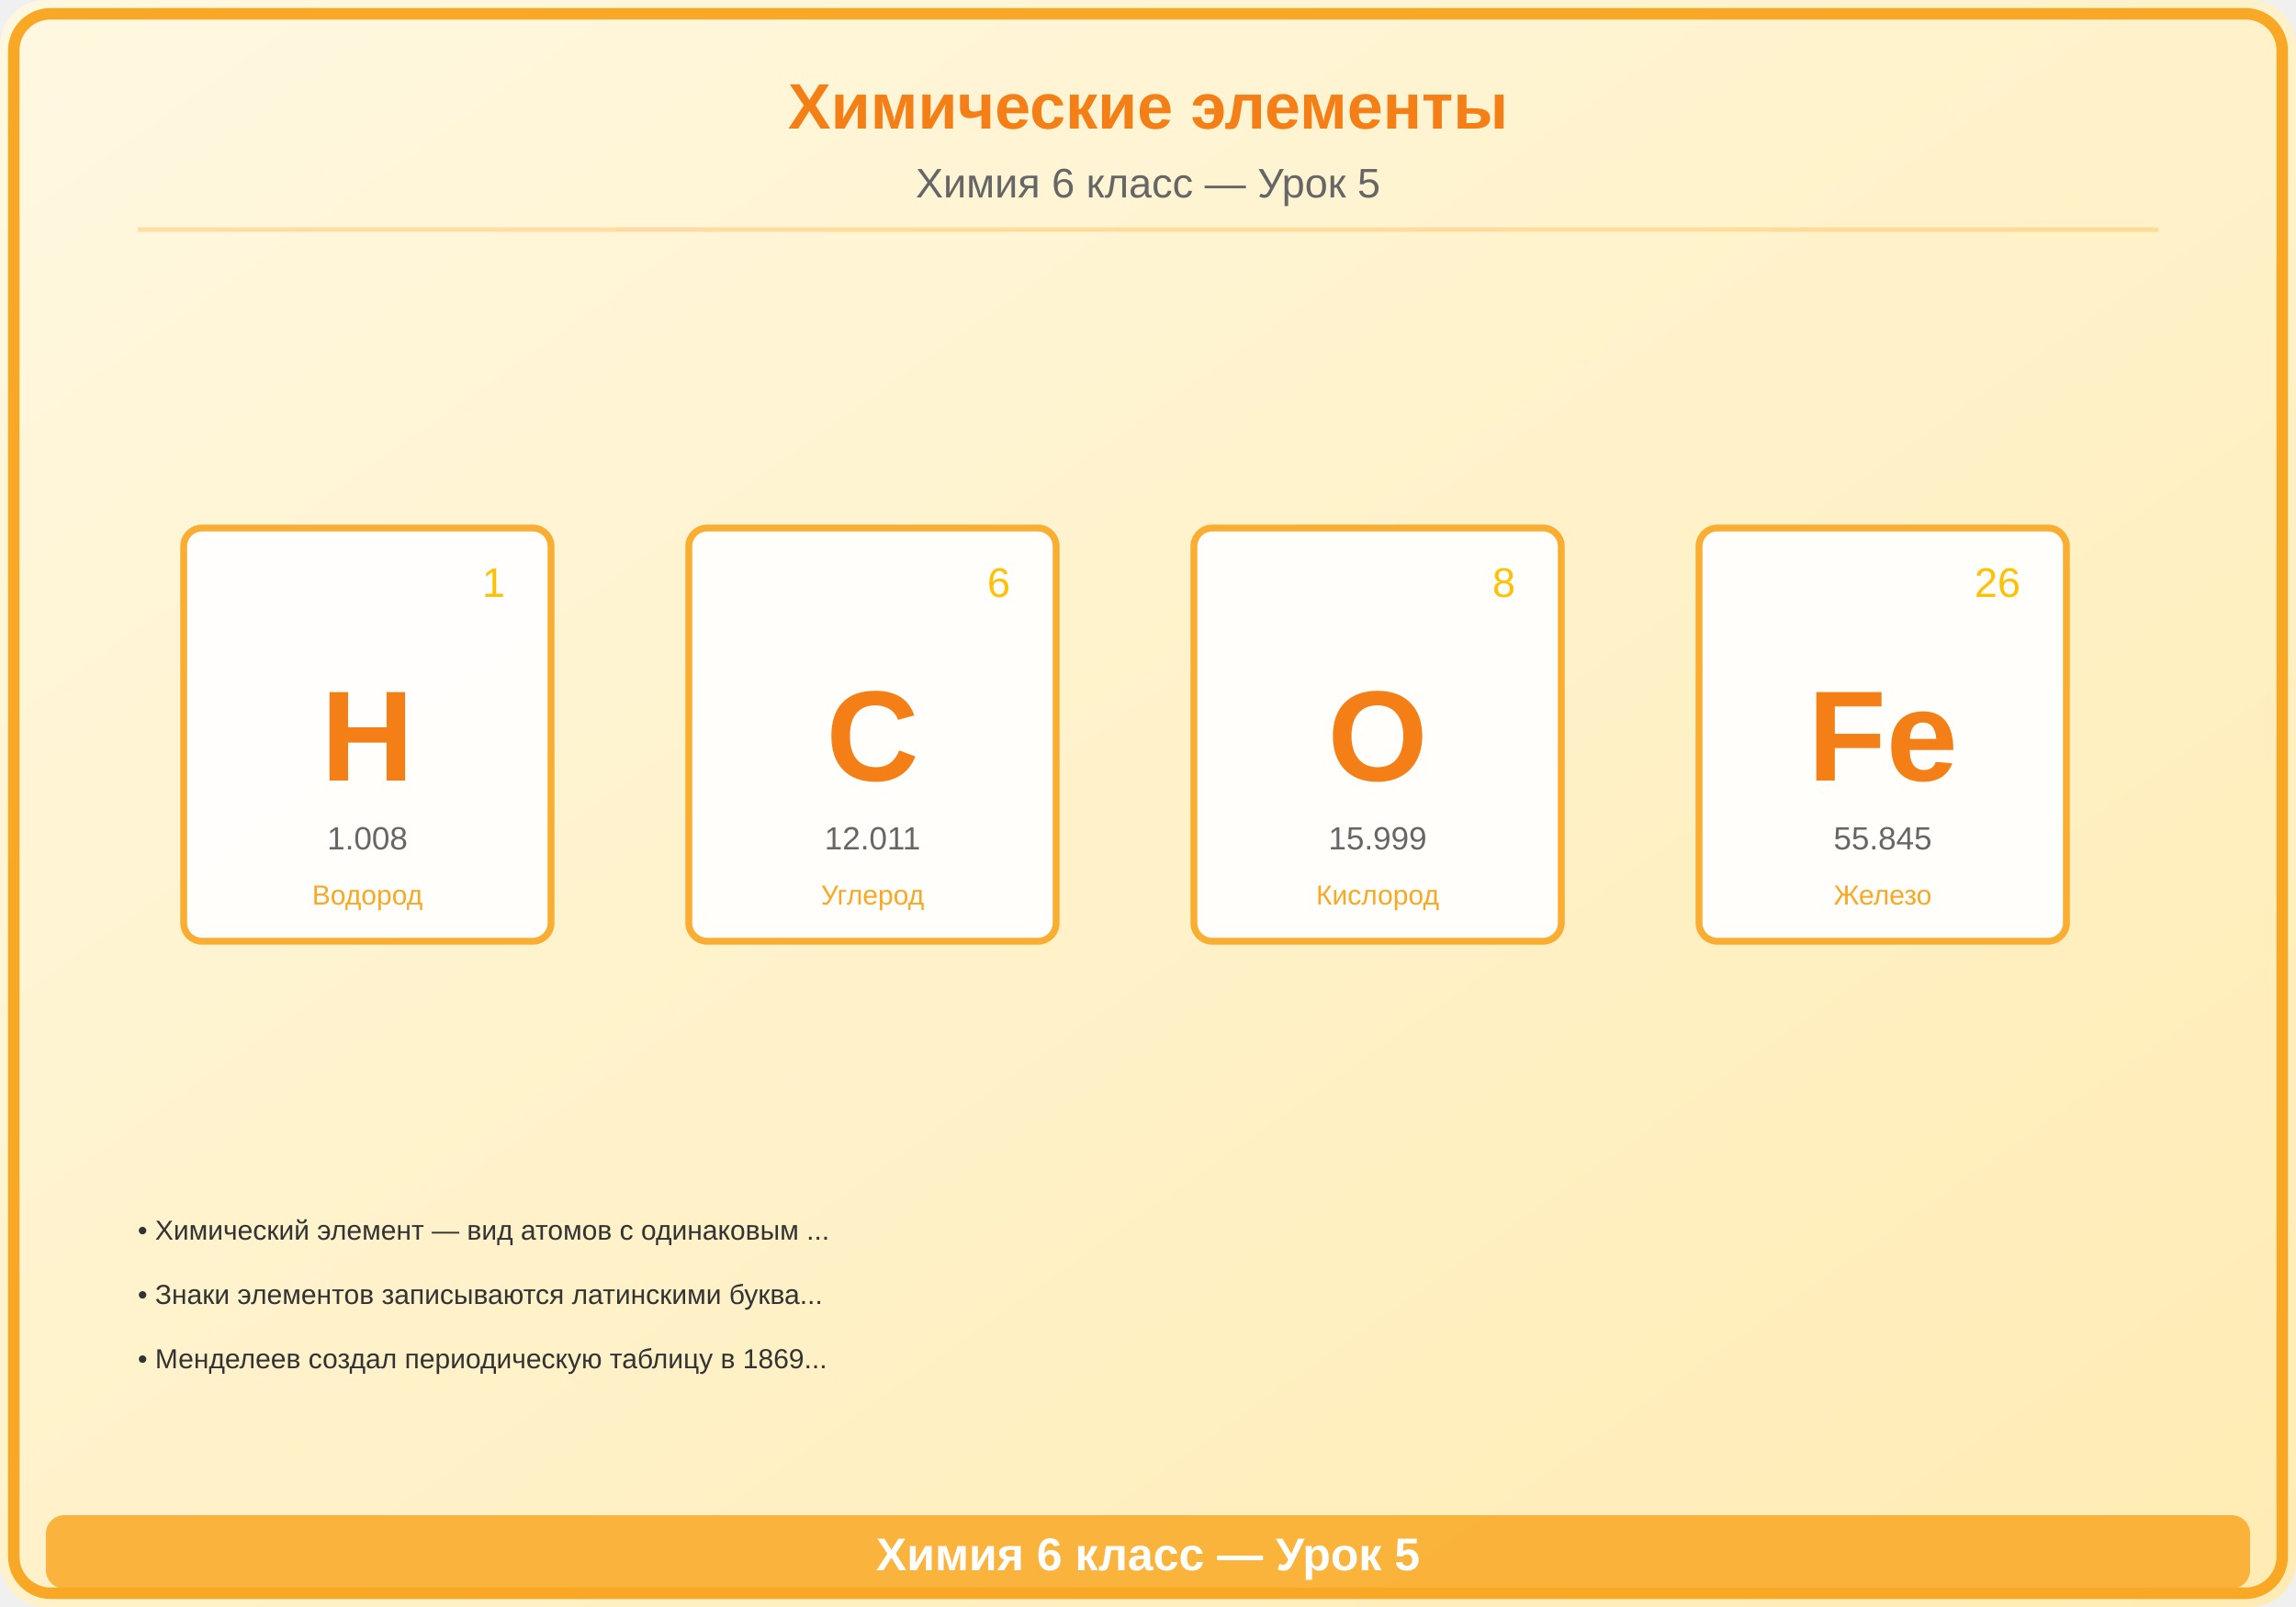
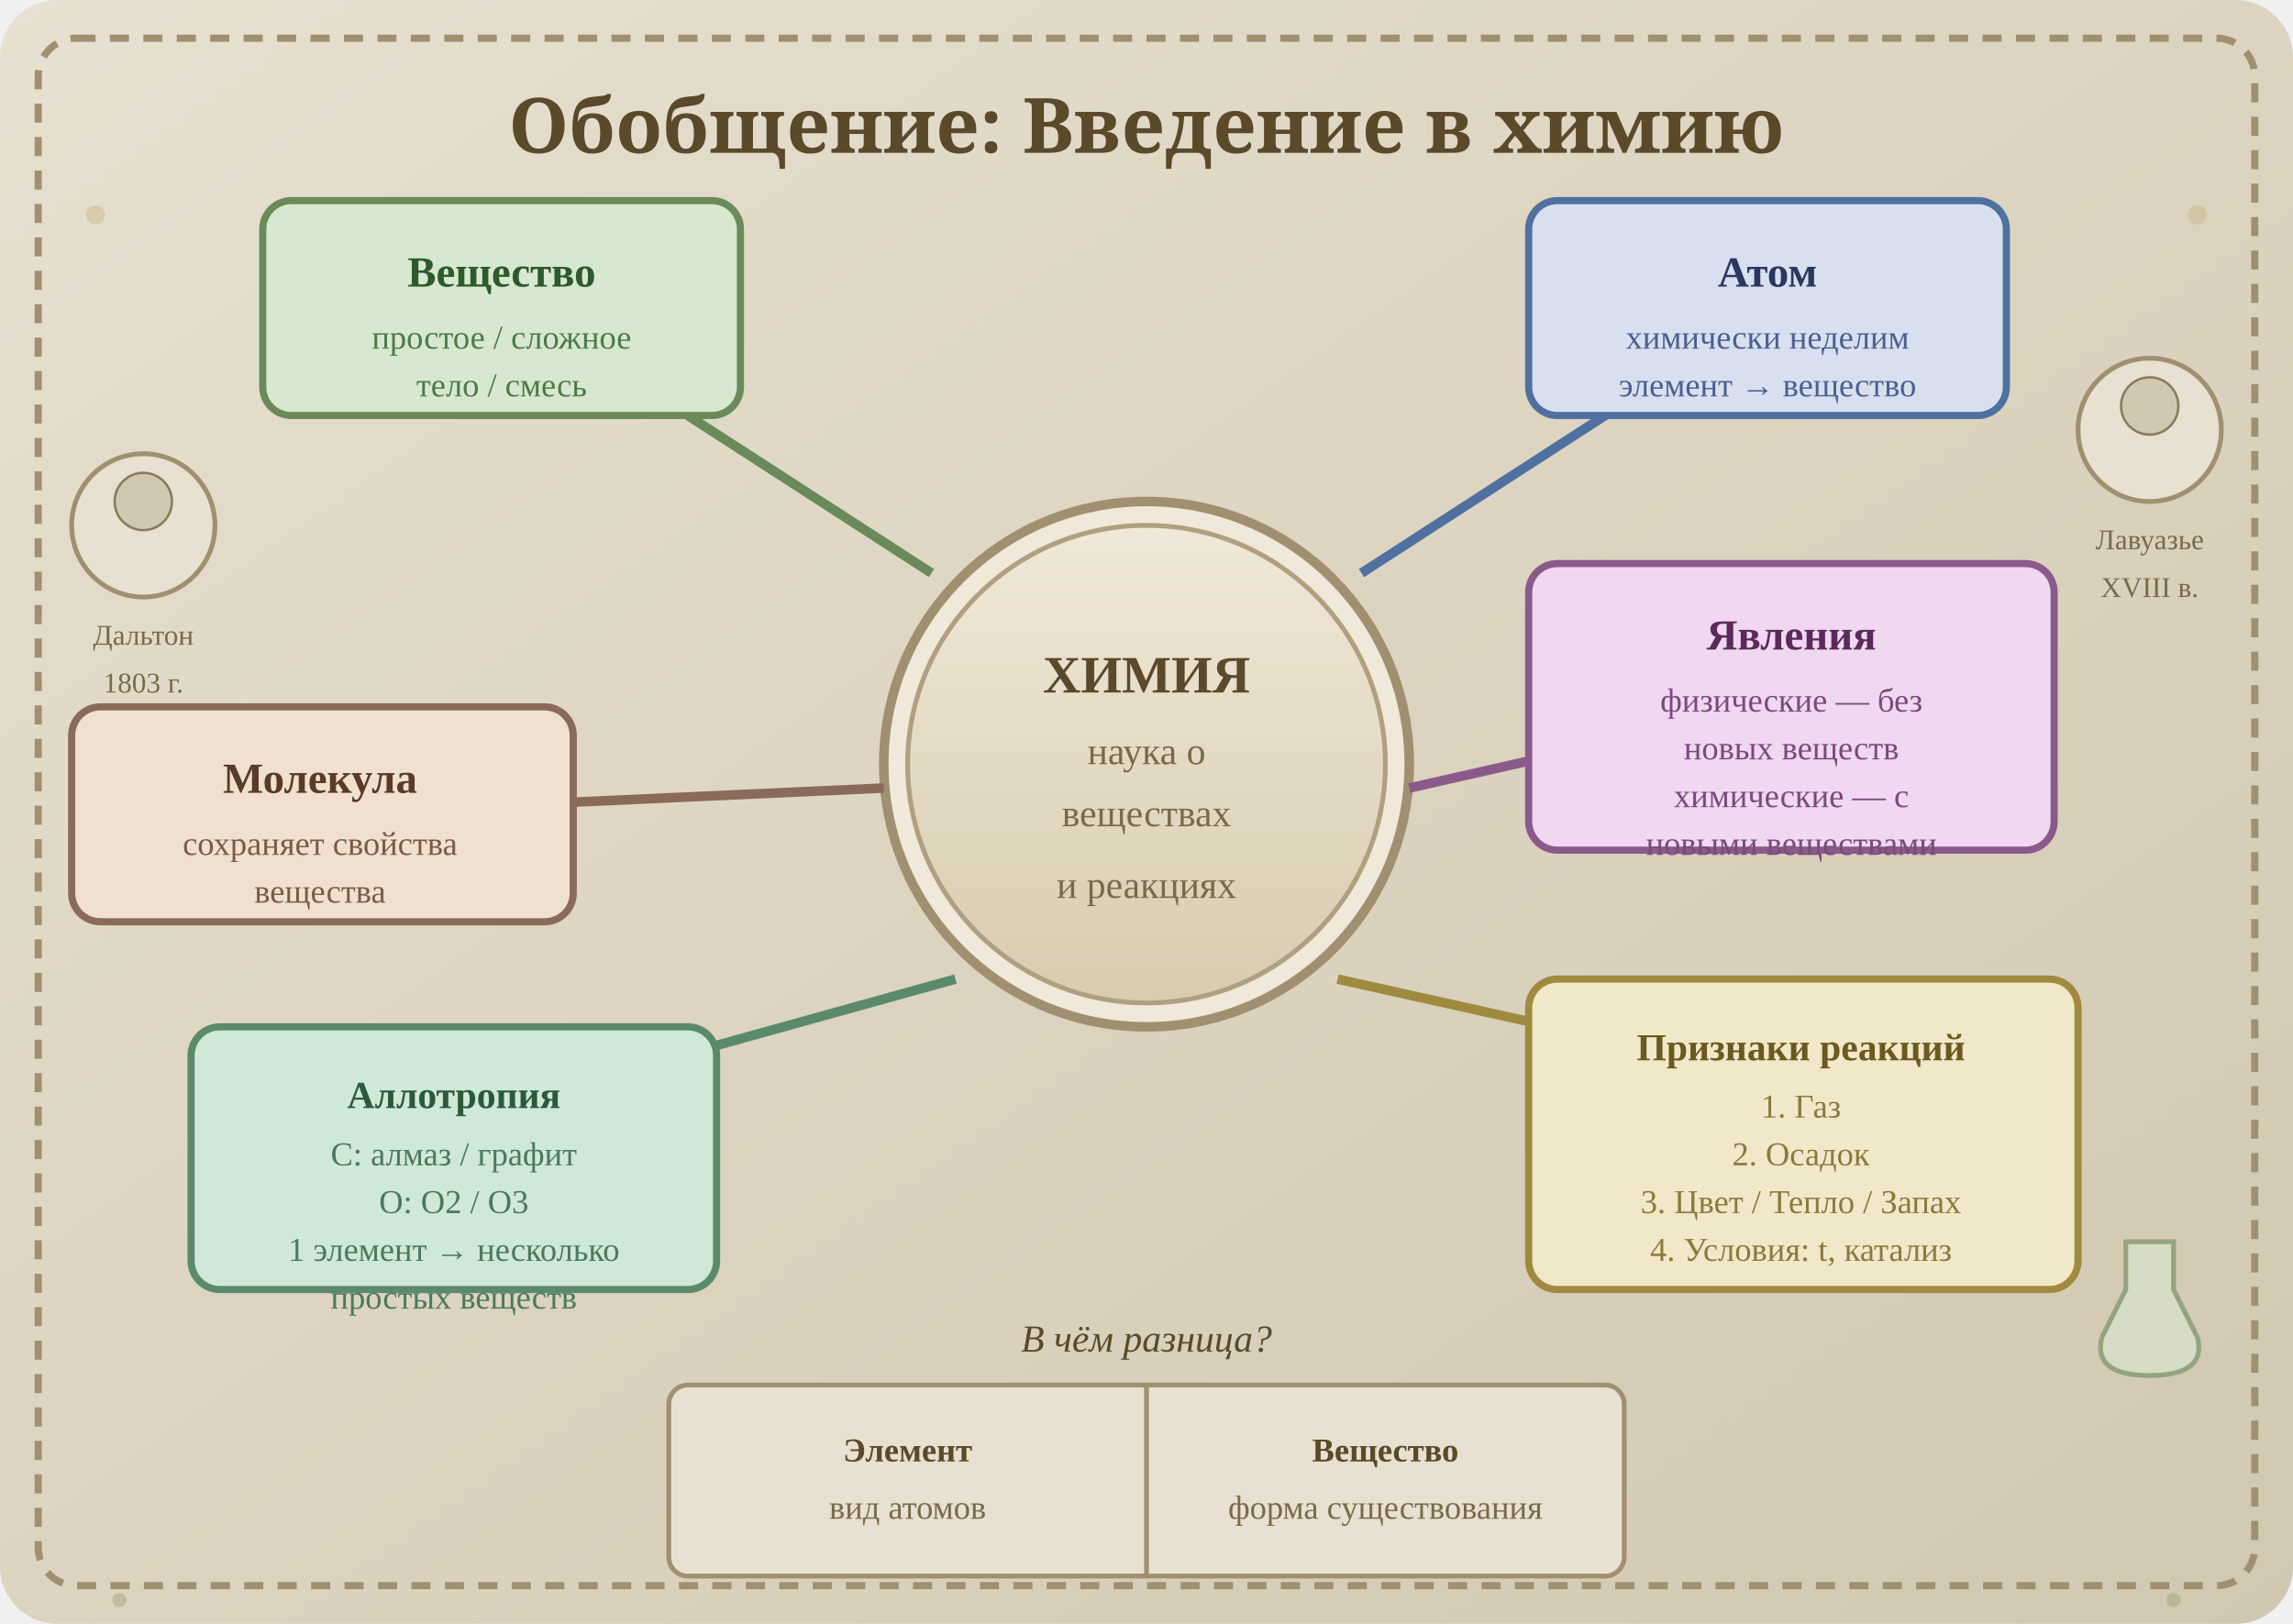
- <svg xmlns="http://www.w3.org/2000/svg" viewBox="0 0 500 350">
+ <svg xmlns="http://www.w3.org/2000/svg" viewBox="0 0 480 340">
  <defs>
-     <linearGradient id="bg" x1="0" y1="0" x2="1" y2="1">
-       <stop offset="0%" stop-color="#FFF8E1" />
-       <stop offset="100%" stop-color="#FFECB3" />
+     <linearGradient id="bg5" x1="0" y1="0" x2="1" y2="1">
+       <stop offset="0%" stop-color="#e8e0d0" />
+       <stop offset="100%" stop-color="#d0c8b0" />
+     </linearGradient>
+     <linearGradient id="summaryGrad" x1="0" y1="0" x2="0" y2="1">
+       <stop offset="0%" stop-color="#f0e8d8" />
+       <stop offset="100%" stop-color="#d8ccb0" />
    </linearGradient>
  </defs>
-   <rect width="500" height="350" fill="url(#bg)" rx="10" />
-   <rect x="3" y="3" width="494" height="344" rx="8" fill="none" stroke="#F9A825" stroke-width="2.5" />
-   <text x="250" y="28" font-family="Arial,sans-serif" font-size="14" font-weight="bold" fill="#F57F17" text-anchor="middle">Химические элементы</text>
-   <text x="250" y="43" font-family="Arial,sans-serif" font-size="9" fill="#666" text-anchor="middle">Химия 6 класс — Урок 5</text>
-   <line x1="30" y1="50" x2="470" y2="50" stroke="#F9A825" stroke-width="1" opacity="0.3" />
-   <g transform="translate(80,165)">
-     <rect x="-40" y="-50" width="80" height="90" rx="4" fill="white" opacity="0.92" stroke="#F9A825" stroke-width="1.5" />
-     <text x="30" y="-35" font-family="Arial,sans-serif" font-size="9" fill="#FFC107" text-anchor="end">1</text>
-     <text x="0" y="5" font-family="Arial,sans-serif" font-size="28" font-weight="bold" fill="#F57F17" text-anchor="middle">H</text>
-     <text x="0" y="20" font-family="Arial,sans-serif" font-size="7" fill="#666" text-anchor="middle">1.008</text>
-     <text x="0" y="32" font-family="Arial,sans-serif" font-size="6" fill="#F9A825" text-anchor="middle">Водород</text>
-   </g>
-   <g transform="translate(190,165)">
-     <rect x="-40" y="-50" width="80" height="90" rx="4" fill="white" opacity="0.92" stroke="#F9A825" stroke-width="1.5" />
-     <text x="30" y="-35" font-family="Arial,sans-serif" font-size="9" fill="#FFC107" text-anchor="end">6</text>
-     <text x="0" y="5" font-family="Arial,sans-serif" font-size="28" font-weight="bold" fill="#F57F17" text-anchor="middle">C</text>
-     <text x="0" y="20" font-family="Arial,sans-serif" font-size="7" fill="#666" text-anchor="middle">12.011</text>
-     <text x="0" y="32" font-family="Arial,sans-serif" font-size="6" fill="#F9A825" text-anchor="middle">Углерод</text>
-   </g>
-   <g transform="translate(300,165)">
-     <rect x="-40" y="-50" width="80" height="90" rx="4" fill="white" opacity="0.92" stroke="#F9A825" stroke-width="1.5" />
-     <text x="30" y="-35" font-family="Arial,sans-serif" font-size="9" fill="#FFC107" text-anchor="end">8</text>
-     <text x="0" y="5" font-family="Arial,sans-serif" font-size="28" font-weight="bold" fill="#F57F17" text-anchor="middle">O</text>
-     <text x="0" y="20" font-family="Arial,sans-serif" font-size="7" fill="#666" text-anchor="middle">15.999</text>
-     <text x="0" y="32" font-family="Arial,sans-serif" font-size="6" fill="#F9A825" text-anchor="middle">Кислород</text>
-   </g>
-   <g transform="translate(410,165)">
-     <rect x="-40" y="-50" width="80" height="90" rx="4" fill="white" opacity="0.92" stroke="#F9A825" stroke-width="1.5" />
-     <text x="30" y="-35" font-family="Arial,sans-serif" font-size="9" fill="#FFC107" text-anchor="end">26</text>
-     <text x="0" y="5" font-family="Arial,sans-serif" font-size="28" font-weight="bold" fill="#F57F17" text-anchor="middle">Fe</text>
-     <text x="0" y="20" font-family="Arial,sans-serif" font-size="7" fill="#666" text-anchor="middle">55.845</text>
-     <text x="0" y="32" font-family="Arial,sans-serif" font-size="6" fill="#F9A825" text-anchor="middle">Железо</text>
-   </g>
-   <text x="30" y="270" font-family="Arial,sans-serif" font-size="6" fill="#333">• Химический элемент — вид атомов с одинаковым ...</text>
-   <text x="30" y="284" font-family="Arial,sans-serif" font-size="6" fill="#333">• Знаки элементов записываются латинскими буква...</text>
-   <text x="30" y="298" font-family="Arial,sans-serif" font-size="6" fill="#333">• Менделеев создал периодическую таблицу в 1869...</text>
-   <rect x="10" y="330" width="480" height="16" rx="4" fill="#F9A825" opacity="0.85" />
-   <text x="250" y="342" font-family="Arial,sans-serif" font-size="10" text-anchor="middle" fill="white" font-weight="bold">Химия 6 класс — Урок 5</text>
+   <rect width="480" height="340" fill="url(#bg5)" rx="12" />
+   <rect x="8" y="8" width="464" height="324" fill="none" stroke="#a09070" stroke-width="1.5" rx="8" stroke-dasharray="4,3" />
+   <text x="240" y="32" text-anchor="middle" font-size="16" font-weight="bold" fill="#5a4a2a" font-family="serif">Обобщение: Введение в химию</text>
+   <circle cx="240" cy="160" r="55" fill="#f0e8d8" stroke="#a09070" stroke-width="2" />
+   <circle cx="240" cy="160" r="50" fill="url(#summaryGrad)" stroke="#b0a080" stroke-width="1" />
+   <text x="240" y="145" text-anchor="middle" font-size="11" font-weight="bold" fill="#5a4a2a">ХИМИЯ</text>
+   <text x="240" y="160" text-anchor="middle" font-size="8" fill="#7a6a4a">наука о</text>
+   <text x="240" y="173" text-anchor="middle" font-size="8" fill="#7a6a4a">веществах</text>
+   <text x="240" y="188" text-anchor="middle" font-size="8" fill="#7a6a4a">и реакциях</text>
+   <line x1="195" y1="120" x2="110" y2="65" stroke="#6a8a5a" stroke-width="2" />
+   <rect x="55" y="42" width="100" height="45" rx="6" fill="#d8e8d0" stroke="#6a8a5a" stroke-width="1.5" />
+   <text x="105" y="60" text-anchor="middle" font-size="9" font-weight="bold" fill="#2d5a2d">Вещество</text>
+   <text x="105" y="73" text-anchor="middle" font-size="7" fill="#4a7a4a">простое / сложное</text>
+   <text x="105" y="83" text-anchor="middle" font-size="7" fill="#4a7a4a">тело / смесь</text>
+   <line x1="285" y1="120" x2="370" y2="65" stroke="#5070a0" stroke-width="2" />
+   <rect x="320" y="42" width="100" height="45" rx="6" fill="#d8e0f0" stroke="#5070a0" stroke-width="1.5" />
+   <text x="370" y="60" text-anchor="middle" font-size="9" font-weight="bold" fill="#2a3860">Атом</text>
+   <text x="370" y="73" text-anchor="middle" font-size="7" fill="#4a6090">химически неделим</text>
+   <text x="370" y="83" text-anchor="middle" font-size="7" fill="#4a6090">элемент → вещество</text>
+   <line x1="185" y1="165" x2="75" y2="170" stroke="#8a6a5a" stroke-width="2" />
+   <rect x="15" y="148" width="105" height="45" rx="6" fill="#f0e0d0" stroke="#8a6a5a" stroke-width="1.5" />
+   <text x="67" y="166" text-anchor="middle" font-size="9" font-weight="bold" fill="#5a3a2a">Молекула</text>
+   <text x="67" y="179" text-anchor="middle" font-size="7" fill="#7a5a4a">сохраняет свойства</text>
+   <text x="67" y="189" text-anchor="middle" font-size="7" fill="#7a5a4a">вещества</text>
+   <line x1="295" y1="165" x2="370" y2="148" stroke="#8a5a8a" stroke-width="2" />
+   <rect x="320" y="118" width="110" height="60" rx="6" fill="#f0d8f0" stroke="#8a5a8a" stroke-width="1.5" />
+   <text x="375" y="136" text-anchor="middle" font-size="9" font-weight="bold" fill="#5a2a5a">Явления</text>
+   <text x="375" y="149" text-anchor="middle" font-size="7" fill="#7a4a7a">физические — без</text>
+   <text x="375" y="159" text-anchor="middle" font-size="7" fill="#7a4a7a">новых веществ</text>
+   <text x="375" y="169" text-anchor="middle" font-size="7" fill="#7a4a7a">химические — с</text>
+   <text x="375" y="179" text-anchor="middle" font-size="7" fill="#7a4a7a">новыми веществами</text>
+   <line x1="280" y1="205" x2="370" y2="225" stroke="#a08a40" stroke-width="2" />
+   <rect x="320" y="205" width="115" height="65" rx="6" fill="#f0e8c8" stroke="#a08a40" stroke-width="1.5" />
+   <text x="377" y="222" text-anchor="middle" font-size="8" font-weight="bold" fill="#6a5a20">Признаки реакций</text>
+   <text x="377" y="234" text-anchor="middle" font-size="7" fill="#8a7a40">1. Газ</text>
+   <text x="377" y="244" text-anchor="middle" font-size="7" fill="#8a7a40">2. Осадок</text>
+   <text x="377" y="254" text-anchor="middle" font-size="7" fill="#8a7a40">3. Цвет / Тепло / Запах</text>
+   <text x="377" y="264" text-anchor="middle" font-size="7" fill="#8a7a40">4. Условия: t, катализ</text>
+   <line x1="200" y1="205" x2="110" y2="230" stroke="#5a8a6a" stroke-width="2" />
+   <rect x="40" y="215" width="110" height="55" rx="6" fill="#d0e8d8" stroke="#5a8a6a" stroke-width="1.5" />
+   <text x="95" y="232" text-anchor="middle" font-size="8" font-weight="bold" fill="#2a5a3a">Аллотропия</text>
+   <text x="95" y="244" text-anchor="middle" font-size="7" fill="#4a7a5a">C: алмаз / графит</text>
+   <text x="95" y="254" text-anchor="middle" font-size="7" fill="#4a7a5a">O: O2 / O3</text>
+   <text x="95" y="264" text-anchor="middle" font-size="7" fill="#4a7a5a">1 элемент → несколько</text>
+   <text x="95" y="274" text-anchor="middle" font-size="7" fill="#4a7a5a">простых веществ</text>
+   <rect x="140" y="290" width="200" height="40" rx="4" fill="#e8e0d0" stroke="#a09070" stroke-width="1" />
+   <line x1="240" y1="290" x2="240" y2="330" stroke="#a09070" stroke-width="1" />
+   <text x="190" y="306" text-anchor="middle" font-size="7" font-weight="bold" fill="#5a4a2a">Элемент</text>
+   <text x="190" y="318" text-anchor="middle" font-size="7" fill="#7a6a4a">вид атомов</text>
+   <text x="290" y="306" text-anchor="middle" font-size="7" font-weight="bold" fill="#5a4a2a">Вещество</text>
+   <text x="290" y="318" text-anchor="middle" font-size="7" fill="#7a6a4a">форма существования</text>
+   <text x="240" y="283" text-anchor="middle" font-size="8" fill="#5a4a2a" font-style="italic">В чём разница?</text>
+   <circle cx="20" cy="45" r="2" fill="#c8b888" opacity="0.5" />
+   <circle cx="460" cy="45" r="2" fill="#c8b888" opacity="0.5" />
+   <circle cx="25" cy="335" r="1.5" fill="#a09868" opacity="0.4" />
+   <circle cx="455" cy="335" r="1.5" fill="#a09868" opacity="0.4" />
+   <path d="M440,280 L445,270 L445,260 L455,260 L455,270 L460,280 Q462,288 450,288 Q438,288 440,280" fill="#d8e8d0" stroke="#6a8a5a" stroke-width="1" opacity="0.6" />
+   <circle cx="30" cy="110" r="15" fill="#e8e0d0" stroke="#a09070" stroke-width="1" />
+   <circle cx="30" cy="105" r="6" fill="#d0c8b0" stroke="#8a7a5a" stroke-width="0.5" />
+   <text x="30" y="135" text-anchor="middle" font-size="6" fill="#7a6a4a">Дальтон</text>
+   <text x="30" y="145" text-anchor="middle" font-size="6" fill="#7a6a4a">1803 г.</text>
+   <circle cx="450" cy="90" r="15" fill="#e8e0d0" stroke="#a09070" stroke-width="1" />
+   <circle cx="450" cy="85" r="6" fill="#d0c8b0" stroke="#8a7a5a" stroke-width="0.5" />
+   <text x="450" y="115" text-anchor="middle" font-size="6" fill="#7a6a4a">Лавуазье</text>
+   <text x="450" y="125" text-anchor="middle" font-size="6" fill="#7a6a4a">XVIII в.</text>
</svg>
